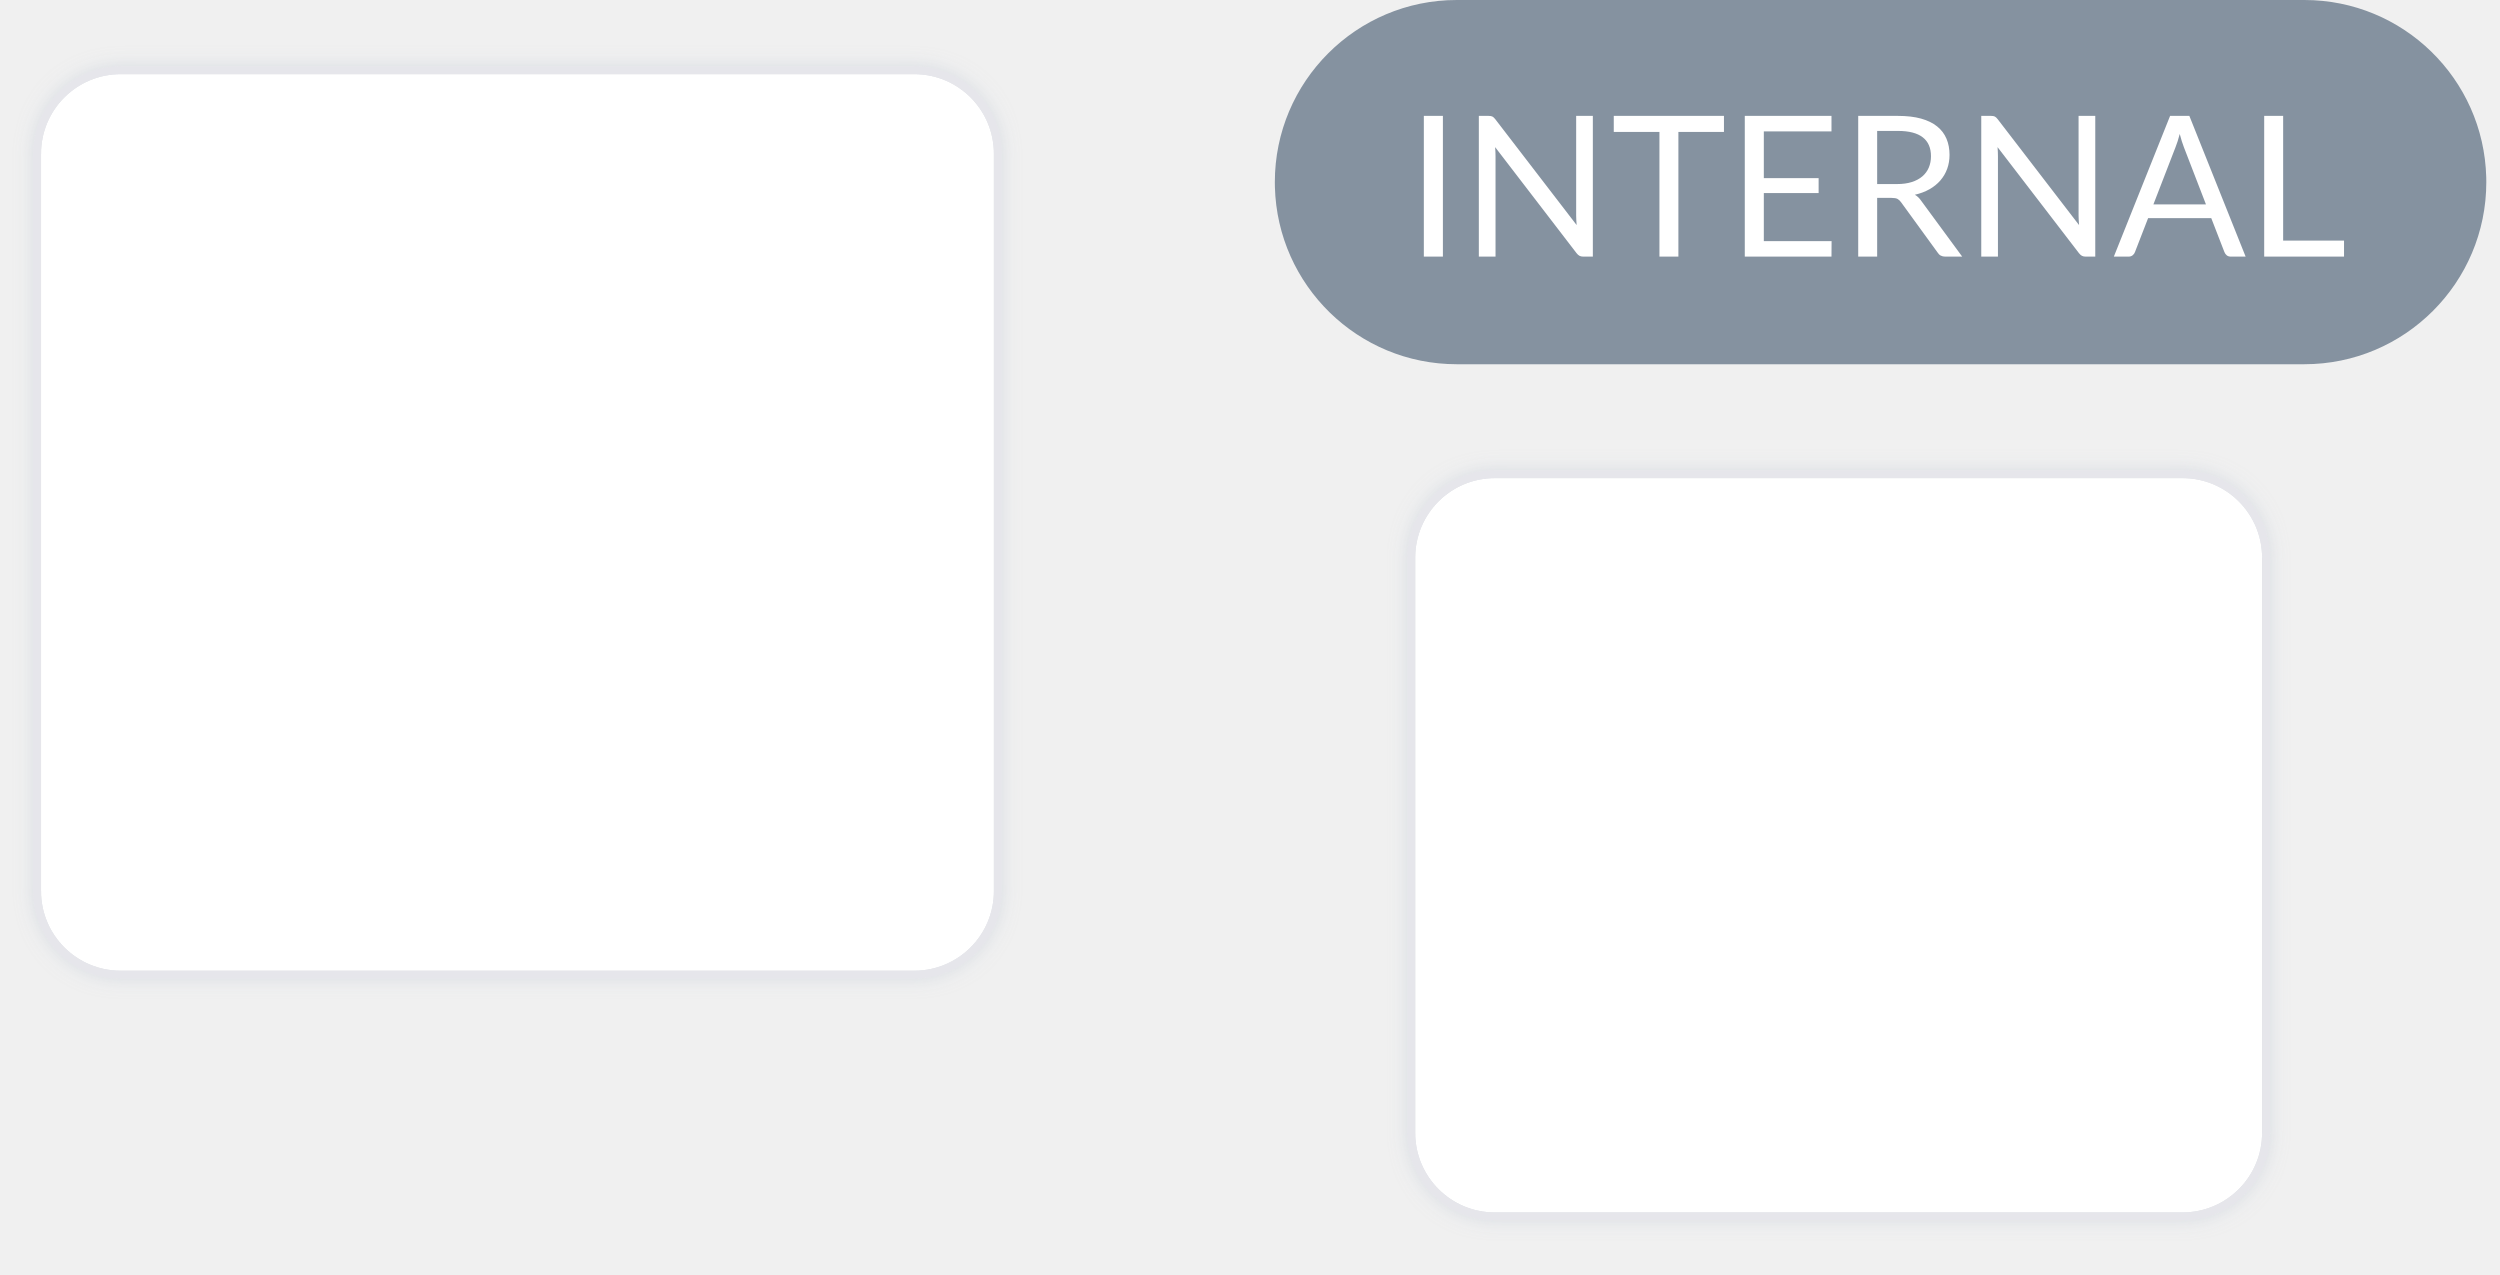
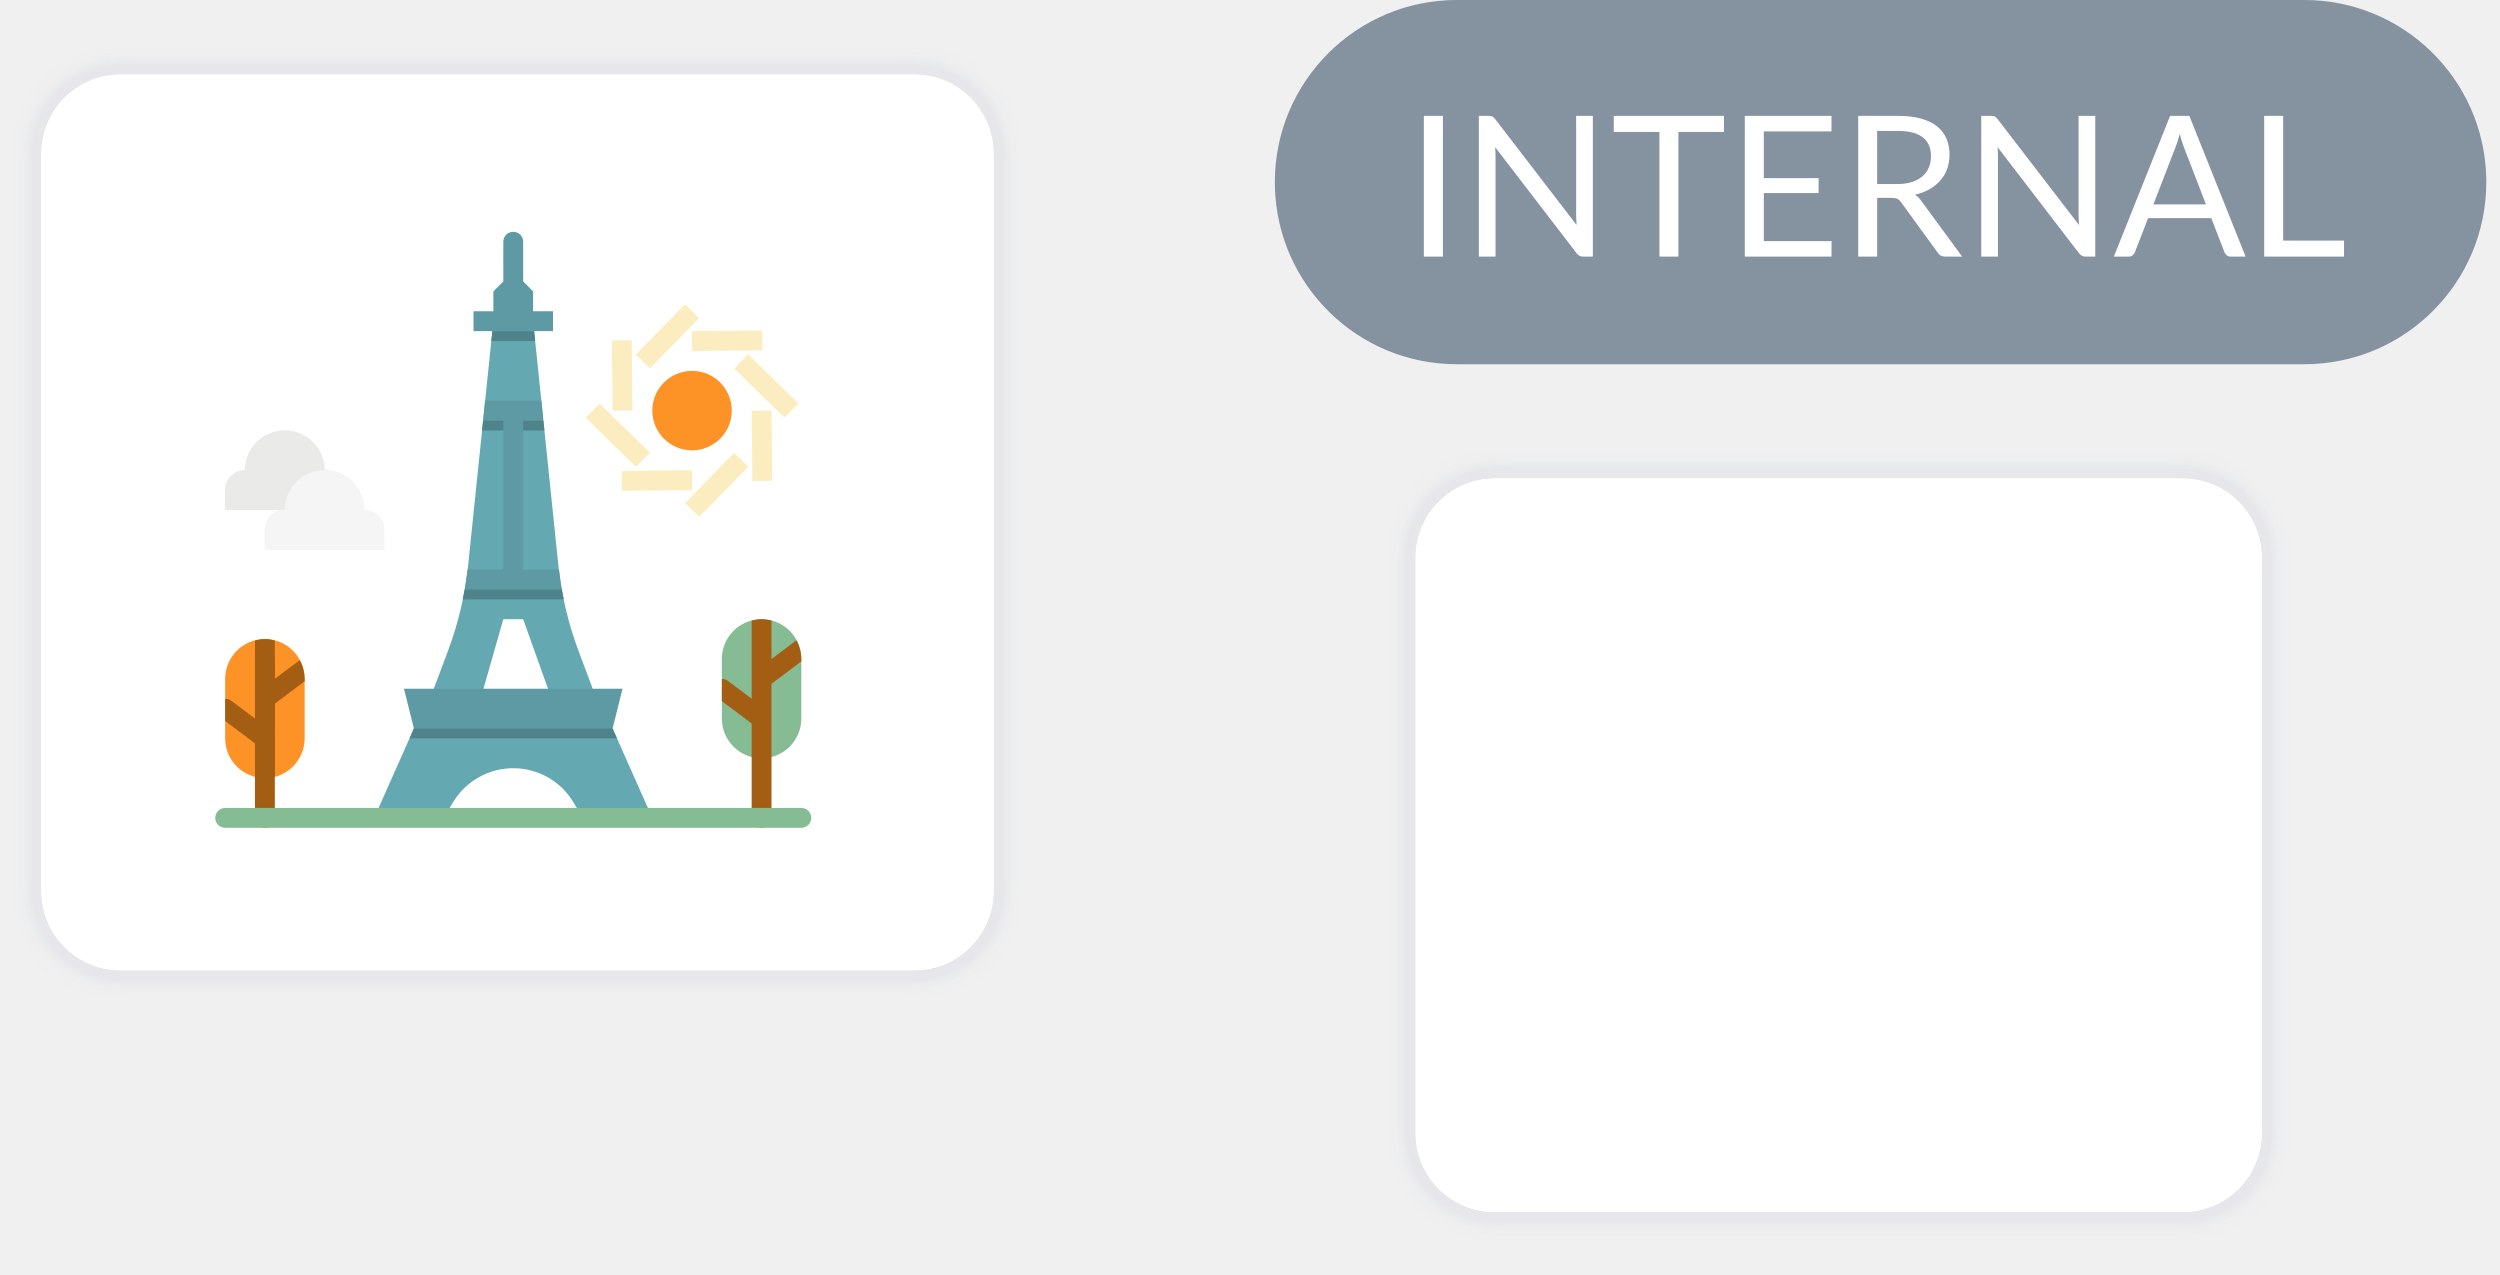
<svg xmlns="http://www.w3.org/2000/svg" width="151px" height="77px" viewBox="0 0 151 77" version="1.1">
  <defs>
    <filter x="-4.2%" y="-4.5%" width="108.5%" height="108.9%" filterUnits="objectBoundingBox" id="filter-1">
      <feOffset dx="0" dy="0" in="SourceAlpha" result="shadowOffsetOuter1" />
      <feGaussianBlur stdDeviation="0.5" in="shadowOffsetOuter1" result="shadowBlurOuter1" />
      <feColorMatrix values="0 0 0 0 0.533   0 0 0 0 0.596   0 0 0 0 0.667  0 0 0 0.5 0" type="matrix" in="shadowBlurOuter1" result="shadowMatrixOuter1" />
      <feMerge>
        <feMergeNode in="shadowMatrixOuter1" />
        <feMergeNode in="SourceGraphic" />
      </feMerge>
    </filter>
    <filter x="-4.7%" y="-5.4%" width="109.4%" height="110.9%" filterUnits="objectBoundingBox" id="filter-2">
      <feOffset dx="0" dy="0" in="SourceAlpha" result="shadowOffsetOuter1" />
      <feGaussianBlur stdDeviation="0.5" in="shadowOffsetOuter1" result="shadowBlurOuter1" />
      <feColorMatrix values="0 0 0 0 0.533   0 0 0 0 0.596   0 0 0 0 0.667  0 0 0 0.5 0" type="matrix" in="shadowBlurOuter1" result="shadowMatrixOuter1" />
      <feMerge>
        <feMergeNode in="shadowMatrixOuter1" />
        <feMergeNode in="SourceGraphic" />
      </feMerge>
    </filter>
  </defs>
  <g id="pages" stroke="none" stroke-width="1" fill="none" fill-rule="evenodd">
-     <g id="Overlay" transform="translate(2, 0)" fill-rule="nonzero">
+     <g id="InternalOverlay" transform="translate(2, 0)" fill-rule="nonzero">
      <g id="Group-203" transform="translate(0, 4)">
        <g id="price_active-copy" filter="url(#filter-1)">
          <path d="M5.285,0.48 C2.631,0.48 0.48,2.631 0.48,5.285 L0.48,49.825 C0.48,52.479 2.631,54.63 5.285,54.63 L53.225,54.63 C55.879,54.63 58.03,52.479 58.03,49.825 L58.03,5.285 C58.03,2.631 55.879,0.48 53.225,0.48 L5.285,0.48 Z" id="Rectangle-17" fill="#FFFFFF" />
          <path d="M5.285,0 L53.225,0 C56.144,0 58.51,2.366 58.51,5.285 L58.51,49.825 C58.51,52.744 56.144,55.11 53.225,55.11 L5.285,55.11 C2.366,55.11 0,52.744 0,49.825 L0,5.285 C0,2.366 2.366,0 5.285,0 Z M5.285,0.48 C2.631,0.48 0.48,2.631 0.48,5.285 L0.48,49.825 C0.48,52.479 2.631,54.63 5.285,54.63 L53.225,54.63 C55.879,54.63 58.03,52.479 58.03,49.825 L58.03,5.285 C58.03,2.631 55.879,0.48 53.225,0.48 L5.285,0.48 Z" id="Rectangle-17" fill="#E6E6EB" />
        </g>
        <g id="price_active-copy-2" filter="url(#filter-2)" transform="translate(83, 24.4)">
          <path d="M5.285,0.48 C2.631,0.48 0.48,2.631 0.48,5.285 L0.48,40.025 C0.48,42.679 2.631,44.83 5.285,44.83 L46.825,44.83 C49.479,44.83 51.63,42.679 51.63,40.025 L51.63,5.285 C51.63,2.631 49.479,0.48 46.825,0.48 L5.285,0.48 Z" id="Rectangle-17" fill="#FFFFFF" />
          <path d="M5.285,0 L46.825,0 C49.744,0 52.11,2.366 52.11,5.285 L52.11,40.025 C52.11,42.944 49.744,45.31 46.825,45.31 L5.285,45.31 C2.366,45.31 0,42.944 0,40.025 L0,5.285 C0,2.366 2.366,0 5.285,0 Z M5.285,0.48 C2.631,0.48 0.48,2.631 0.48,5.285 L0.48,40.025 C0.48,42.679 2.631,44.83 5.285,44.83 L46.825,44.83 C49.479,44.83 51.63,42.679 51.63,40.025 L51.63,5.285 C51.63,2.631 49.479,0.48 46.825,0.48 L5.285,0.48 Z" id="Rectangle-17" fill="#E6E6EB" />
        </g>
      </g>
      <path d="M75,11 C75,4.925 79.928,0 85.991,0 L137.182,0 C143.152,0 148.011,4.763 148.169,10.702 L148.173,11 C148.173,17.075 143.244,22 137.182,22 L85.991,22 C80.02,22 75.162,17.237 75.004,11.298 L75,11 Z" id="Path" fill="#8592A0" />
      <path d="M85.151,15.5 L85.151,7 L84,7 L84,15.5 L85.151,15.5 Z M88.33,15.5 L88.33,9.444 C88.33,9.361 88.328,9.272 88.324,9.177 C88.32,9.082 88.314,8.985 88.306,8.886 L88.306,8.886 L93.224,15.292 C93.283,15.368 93.343,15.421 93.405,15.453 C93.466,15.484 93.542,15.5 93.633,15.5 L93.633,15.5 L94.208,15.5 L94.208,7 L93.2,7 L93.2,13.021 C93.2,13.108 93.203,13.2 93.209,13.296 C93.215,13.393 93.222,13.493 93.23,13.596 L93.23,13.596 L88.312,7.196 C88.281,7.156 88.251,7.124 88.223,7.098 C88.196,7.072 88.168,7.052 88.14,7.039 C88.113,7.025 88.081,7.015 88.045,7.009 C88.01,7.003 87.966,7 87.915,7 L87.915,7 L87.322,7 L87.322,15.5 L88.33,15.5 Z M99.375,15.5 L99.375,7.967 L102.127,7.967 L102.127,7 L95.472,7 L95.472,7.967 L98.23,7.967 L98.23,15.5 L99.375,15.5 Z M108.622,15.5 L108.628,14.563 L104.535,14.563 L104.535,11.662 L107.845,11.662 L107.845,10.761 L104.535,10.761 L104.535,7.937 L108.622,7.937 L108.622,7 L103.385,7 L103.385,15.5 L108.622,15.5 Z M111.38,15.5 L111.38,11.953 L112.252,11.953 C112.414,11.953 112.534,11.974 112.611,12.015 C112.688,12.057 112.76,12.125 112.828,12.22 L112.828,12.22 L115.034,15.257 C115.133,15.419 115.287,15.5 115.497,15.5 L115.497,15.5 L116.517,15.5 L114.038,12.125 C113.931,11.967 113.804,11.846 113.658,11.763 C113.986,11.688 114.28,11.577 114.539,11.431 C114.798,11.285 115.017,11.108 115.197,10.9 C115.377,10.692 115.515,10.458 115.61,10.197 C115.704,9.936 115.752,9.655 115.752,9.355 C115.752,8.995 115.691,8.67 115.568,8.379 C115.445,8.088 115.257,7.84 115.002,7.635 C114.747,7.429 114.423,7.272 114.032,7.163 C113.64,7.054 113.176,7 112.638,7 L112.638,7 L110.236,7 L110.236,15.5 L111.38,15.5 Z M112.59,11.117 L111.38,11.117 L111.38,7.908 L112.638,7.908 C113.302,7.908 113.8,8.036 114.133,8.293 C114.465,8.55 114.631,8.932 114.631,9.438 C114.631,9.687 114.587,9.914 114.5,10.12 C114.413,10.326 114.284,10.503 114.112,10.651 C113.94,10.799 113.726,10.914 113.471,10.995 C113.216,11.076 112.923,11.117 112.59,11.117 L112.59,11.117 Z M118.676,15.5 L118.676,9.444 C118.676,9.361 118.674,9.272 118.67,9.177 C118.666,9.082 118.66,8.985 118.652,8.886 L118.652,8.886 L123.57,15.292 C123.629,15.368 123.689,15.421 123.751,15.453 C123.812,15.484 123.888,15.5 123.979,15.5 L123.979,15.5 L124.554,15.5 L124.554,7 L123.546,7 L123.546,13.021 C123.546,13.108 123.549,13.2 123.555,13.296 C123.561,13.393 123.568,13.493 123.576,13.596 L123.576,13.596 L118.658,7.196 C118.627,7.156 118.597,7.124 118.569,7.098 C118.542,7.072 118.514,7.052 118.486,7.039 C118.459,7.025 118.427,7.015 118.391,7.009 C118.356,7.003 118.312,7 118.261,7 L118.261,7 L117.668,7 L117.668,15.5 L118.676,15.5 Z M126.565,15.5 C126.664,15.5 126.747,15.472 126.814,15.417 C126.882,15.362 126.927,15.298 126.951,15.227 L126.951,15.227 L127.746,13.175 L131.56,13.175 L132.355,15.227 C132.386,15.306 132.434,15.371 132.497,15.423 C132.56,15.474 132.643,15.5 132.746,15.5 L132.746,15.5 L133.636,15.5 L130.237,7 L129.074,7 L125.676,15.5 L126.565,15.5 Z M131.239,12.344 L128.066,12.344 L129.401,8.892 C129.488,8.679 129.573,8.412 129.656,8.091 C129.695,8.246 129.737,8.391 129.78,8.527 C129.824,8.664 129.865,8.783 129.905,8.886 L129.905,8.886 L131.239,12.344 Z M139.579,15.5 L139.579,14.533 L135.902,14.533 L135.902,7 L134.757,7 L134.757,15.5 L139.579,15.5 Z" id="INTERNAL" fill="#FFFFFF" />
+       <g id="travel" transform="translate(11, 14)">
+         <path d="M33,23.4 C34.325,23.4 35.4,24.475 35.4,25.8 L35.4,29.4 C35.4,30.725 34.325,31.8 33,31.8 C31.675,31.8 30.6,30.725 30.6,29.4 L30.6,25.8 C30.6,24.475 31.675,23.4 33,23.4 Z" id="Path" fill="#85BC94" />
+         <path d="M3,24.6 C4.325,24.6 5.4,25.675 5.4,27 L5.4,30.6 C5.4,31.925 4.325,33 3,33 C1.675,33 0.6,31.925 0.6,30.6 L0.6,27 C0.6,25.675 1.675,24.6 3,24.6 Z" id="Path" fill="#FD9226" />
+         <polygon id="Path" fill="#5D9AA4" points="19.2 5.4 16.8 5.4 16.8 3.6 17.4 3 18.6 3 19.2 3.6" />
+         <path d="M20.723,20.128 L19.2,5.4 L16.8,5.4 L15.277,20.128 C15.093,21.902 14.683,23.646 14.057,25.316 L13.2,27.6 L14.025,28.2 L15.445,28.408 L16.2,27.6 L17.4,23.4 L18.6,23.4 L20.1,27.6 L20.933,28.2 L21.964,28.469 L22.8,27.6 L21.943,25.316 C21.317,23.646 20.907,21.902 20.723,20.128 L20.723,20.128 Z" id="Path" fill="#64A8B2" />
+         <polygon id="Path" fill="#5D9AA4" points="24 30 23.287 30.637 12.337 30.6 12 30 11.4 27.6 24.6 27.6" />
+         <path d="M12,30 L9.6,35.4 L13.8,35.4 L14.365,34.458 C15.131,33.181 16.511,32.4 18,32.4 C19.489,32.4 20.869,33.181 21.635,34.458 L22.2,35.4 L26.4,35.4 L24,30 L12,30 Z" id="Path" fill="#64A8B2" />
+         <path d="M31.2,10.8 C31.2,12.125 30.125,13.2 28.8,13.2 C27.475,13.2 26.4,12.125 26.4,10.8 C26.4,9.475 27.475,8.4 28.8,8.4 C30.125,8.4 31.2,9.475 31.2,10.8 Z" id="Path" fill="#FD9226" />
+         <g id="Group" transform="translate(22.35, 4.35)" fill="#FBEDBF">
+           <polygon id="Path" points="3.051 3.06 6.021 0.03 6.878 0.871 3.909 3.901" />
+           <polygon id="Path" points="1.607 2.213 2.807 2.201 2.85 6.444 1.65 6.456" />
+           <polygon id="Path" points="0.03 6.879 0.87 6.021 3.9 8.991 3.06 9.848" />
+           <polygon id="Path" points="2.201 10.094 6.444 10.05 6.456 11.25 2.213 11.294" />
+           <polygon id="Path" points="6.022 12.03 8.991 9 9.849 9.841 6.879 12.87" />
+           <polygon id="Path" points="10.051 6.456 11.251 6.444 11.293 10.687 10.093 10.699" />
+           <polygon id="Path" points="9 3.909 9.841 3.051 12.87 6.021 12.03 6.878" />
+           <polygon id="Path" points="6.444 1.651 10.687 1.607 10.699 2.807 6.456 2.851" />
+         </g>
+         <path d="M18,3.6 C17.669,3.6 17.4,3.331 17.4,3 L17.4,0.6 C17.4,0.269 17.669,0 18,0 C18.331,0 18.6,0.269 18.6,0.6 L18.6,3 C18.6,3.331 18.331,3.6 18,3.6 Z" id="Path" fill="#5D9AA4" />
+         <path d="M6.6,14.4 C6.6,13.075 5.525,12 4.2,12 C2.875,12 1.8,13.075 1.8,14.4 C1.137,14.4 0.6,14.937 0.6,15.6 L0.6,16.8 L7.8,16.8 L7.8,15.6 C7.8,14.937 7.263,14.4 6.6,14.4 Z" id="Path" fill="#EBEBEB" />
+         <path d="M9,16.8 C9,15.475 7.925,14.4 6.6,14.4 C5.275,14.4 4.2,15.475 4.2,16.8 C3.537,16.8 3,17.337 3,18 L3,19.2 L10.2,19.2 L10.2,18 C10.2,17.337 9.663,16.8 9,16.8 Z" id="Path" fill="#EBEBEB" />
+         <path d="M6.6,14.4 C6.6,13.075 5.525,12 4.2,12 C2.875,12 1.8,13.075 1.8,14.4 C1.137,14.4 0.6,14.937 0.6,15.6 L0.6,16.8 L7.8,16.8 L7.8,15.6 C7.8,14.937 7.263,14.4 6.6,14.4 Z" id="Path" fill="#EAEAE8" />
+         <path d="M9,16.8 C9,15.475 7.925,14.4 6.6,14.4 C5.275,14.4 4.2,15.475 4.2,16.8 C3.537,16.8 3,17.337 3,18 L3,19.2 L10.2,19.2 L10.2,18 C10.2,17.337 9.663,16.8 9,16.8 Z" id="Path" fill="#F5F5F5" />
+         <path d="M3,36 C2.669,36 2.4,35.731 2.4,35.4 L2.4,25.8 C2.4,25.469 2.669,25.2 3,25.2 C3.331,25.2 3.6,25.469 3.6,25.8 L3.6,35.4 C3.6,35.731 3.331,36 3,36 Z" id="Path" fill="#A45E14" />
+         <path d="M2.4,24.685 L2.4,32.915 C2.596,32.969 2.797,32.997 3,33 C3.203,32.997 3.404,32.969 3.6,32.915 L3.6,24.685 C3.404,24.631 3.203,24.603 3,24.6 C2.797,24.603 2.596,24.631 2.4,24.685 Z" id="Path" fill="#A45E14" />
+         <path d="M5.4,27 C5.397,26.61 5.299,26.228 5.113,25.885 C5.088,25.895 5.064,25.907 5.04,25.92 L2.64,27.72 C2.375,27.919 2.321,28.295 2.52,28.56 C2.719,28.825 3.095,28.879 3.36,28.68 L5.4,27.15 L5.4,27 Z" id="Path" fill="#A45E14" />
+         <path d="M35.113,24.685 C35.088,24.695 35.064,24.707 35.04,24.72 L33.6,25.8 L33.6,23.485 C33.208,23.372 32.792,23.372 32.4,23.485 L32.4,28.2 L30.96,27.12 C30.855,27.045 30.729,27.006 30.6,27.01 L30.6,28.35 L32.4,29.7 L32.4,35.4 C32.4,35.731 32.669,36 33,36 C33.331,36 33.6,35.731 33.6,35.4 L33.6,27.3 L35.4,25.95 L35.4,25.8 C35.397,25.41 35.299,25.028 35.113,24.685 L35.113,24.685 Z" id="Path" fill="#A45E14" />
+         <path d="M35.4,36 L0.6,36 C0.269,36 0,35.731 0,35.4 C0,35.069 0.269,34.8 0.6,34.8 L35.4,34.8 C35.731,34.8 36,35.069 36,35.4 C36,35.731 35.731,36 35.4,36 Z" id="Path" fill="#85BC94" />
+         <path d="M15.067,21.6 L20.933,21.6 C20.863,21.202 20.808,20.802 20.761,20.4 L15.24,20.4 C15.192,20.802 15.137,21.202 15.067,21.6 L15.067,21.6 Z" id="Path" fill="#5D9AA4" />
+         <polygon id="Path" fill="#5D9AA4" points="19.8 11.2 19.697 10.2 16.303 10.2 16.2 11.2 16.2 11.4 19.8 11.4" />
+         <polygon id="Path" fill="#4E838B" points="24.266 30.6 24 30 12 30 11.734 30.6" />
+         <path d="M14.946,22.2 L21.054,22.2 C21.013,22 20.969,21.801 20.935,21.6 L15.067,21.6 C15.031,21.801 14.987,22 14.946,22.2 L14.946,22.2 Z" id="Path" fill="#4E838B" />
+         <polygon id="Path" fill="#4E838B" points="16.117 12 19.883 12 19.821 11.4 16.179 11.4" />
+         <polygon id="Path" fill="#5D9AA4" points="17.4 10.8 18.6 10.8 18.6 21 17.4 21" />
+         <polygon id="Path" fill="#4E838B" points="16.676 6.6 19.324 6.6 19.262 6 16.738 6" />
+         <polygon id="Path" fill="#5D9AA4" points="15.6 4.8 20.4 4.8 20.4 6 15.6 6" />
+         <path d="M0.96,28.32 C0.855,28.245 0.729,28.206 0.6,28.21 L0.6,29.55 L2.64,31.08 C2.905,31.279 3.281,31.225 3.48,30.96 C3.679,30.695 3.625,30.319 3.36,30.12 L0.96,28.32 Z" id="Path" fill="#A45E14" />
+       </g>
    </g>
  </g>
</svg>
